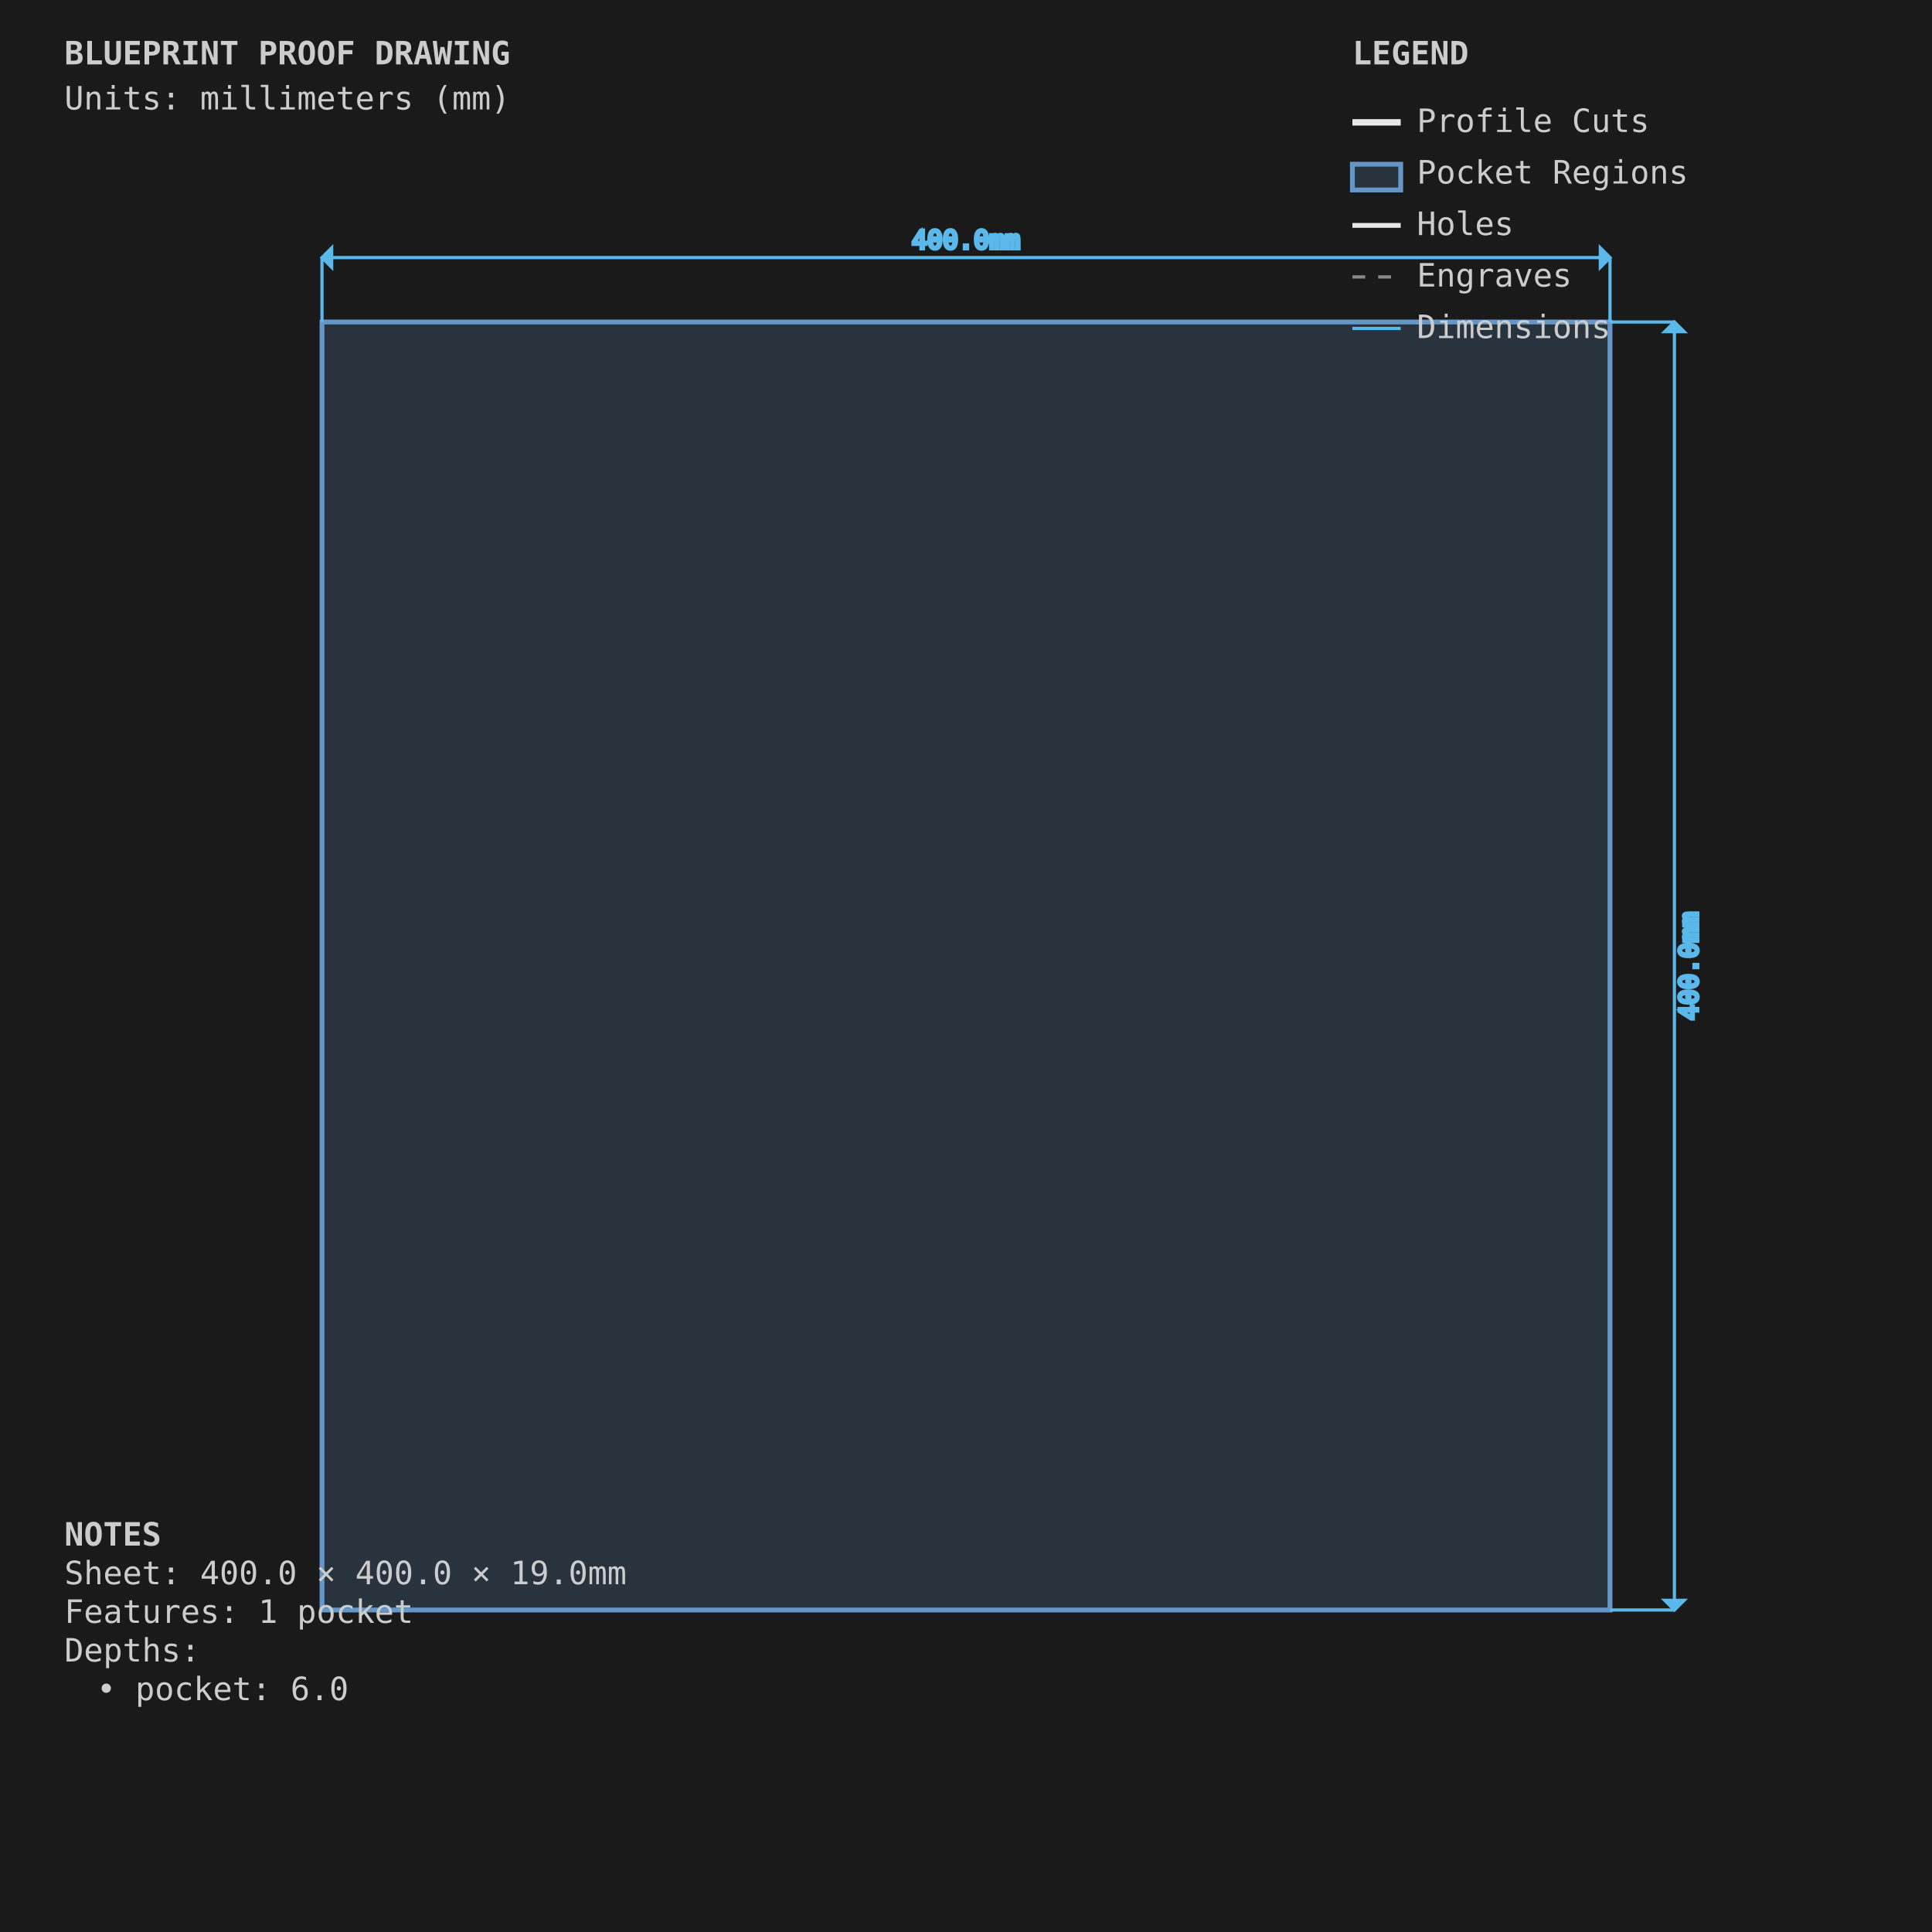
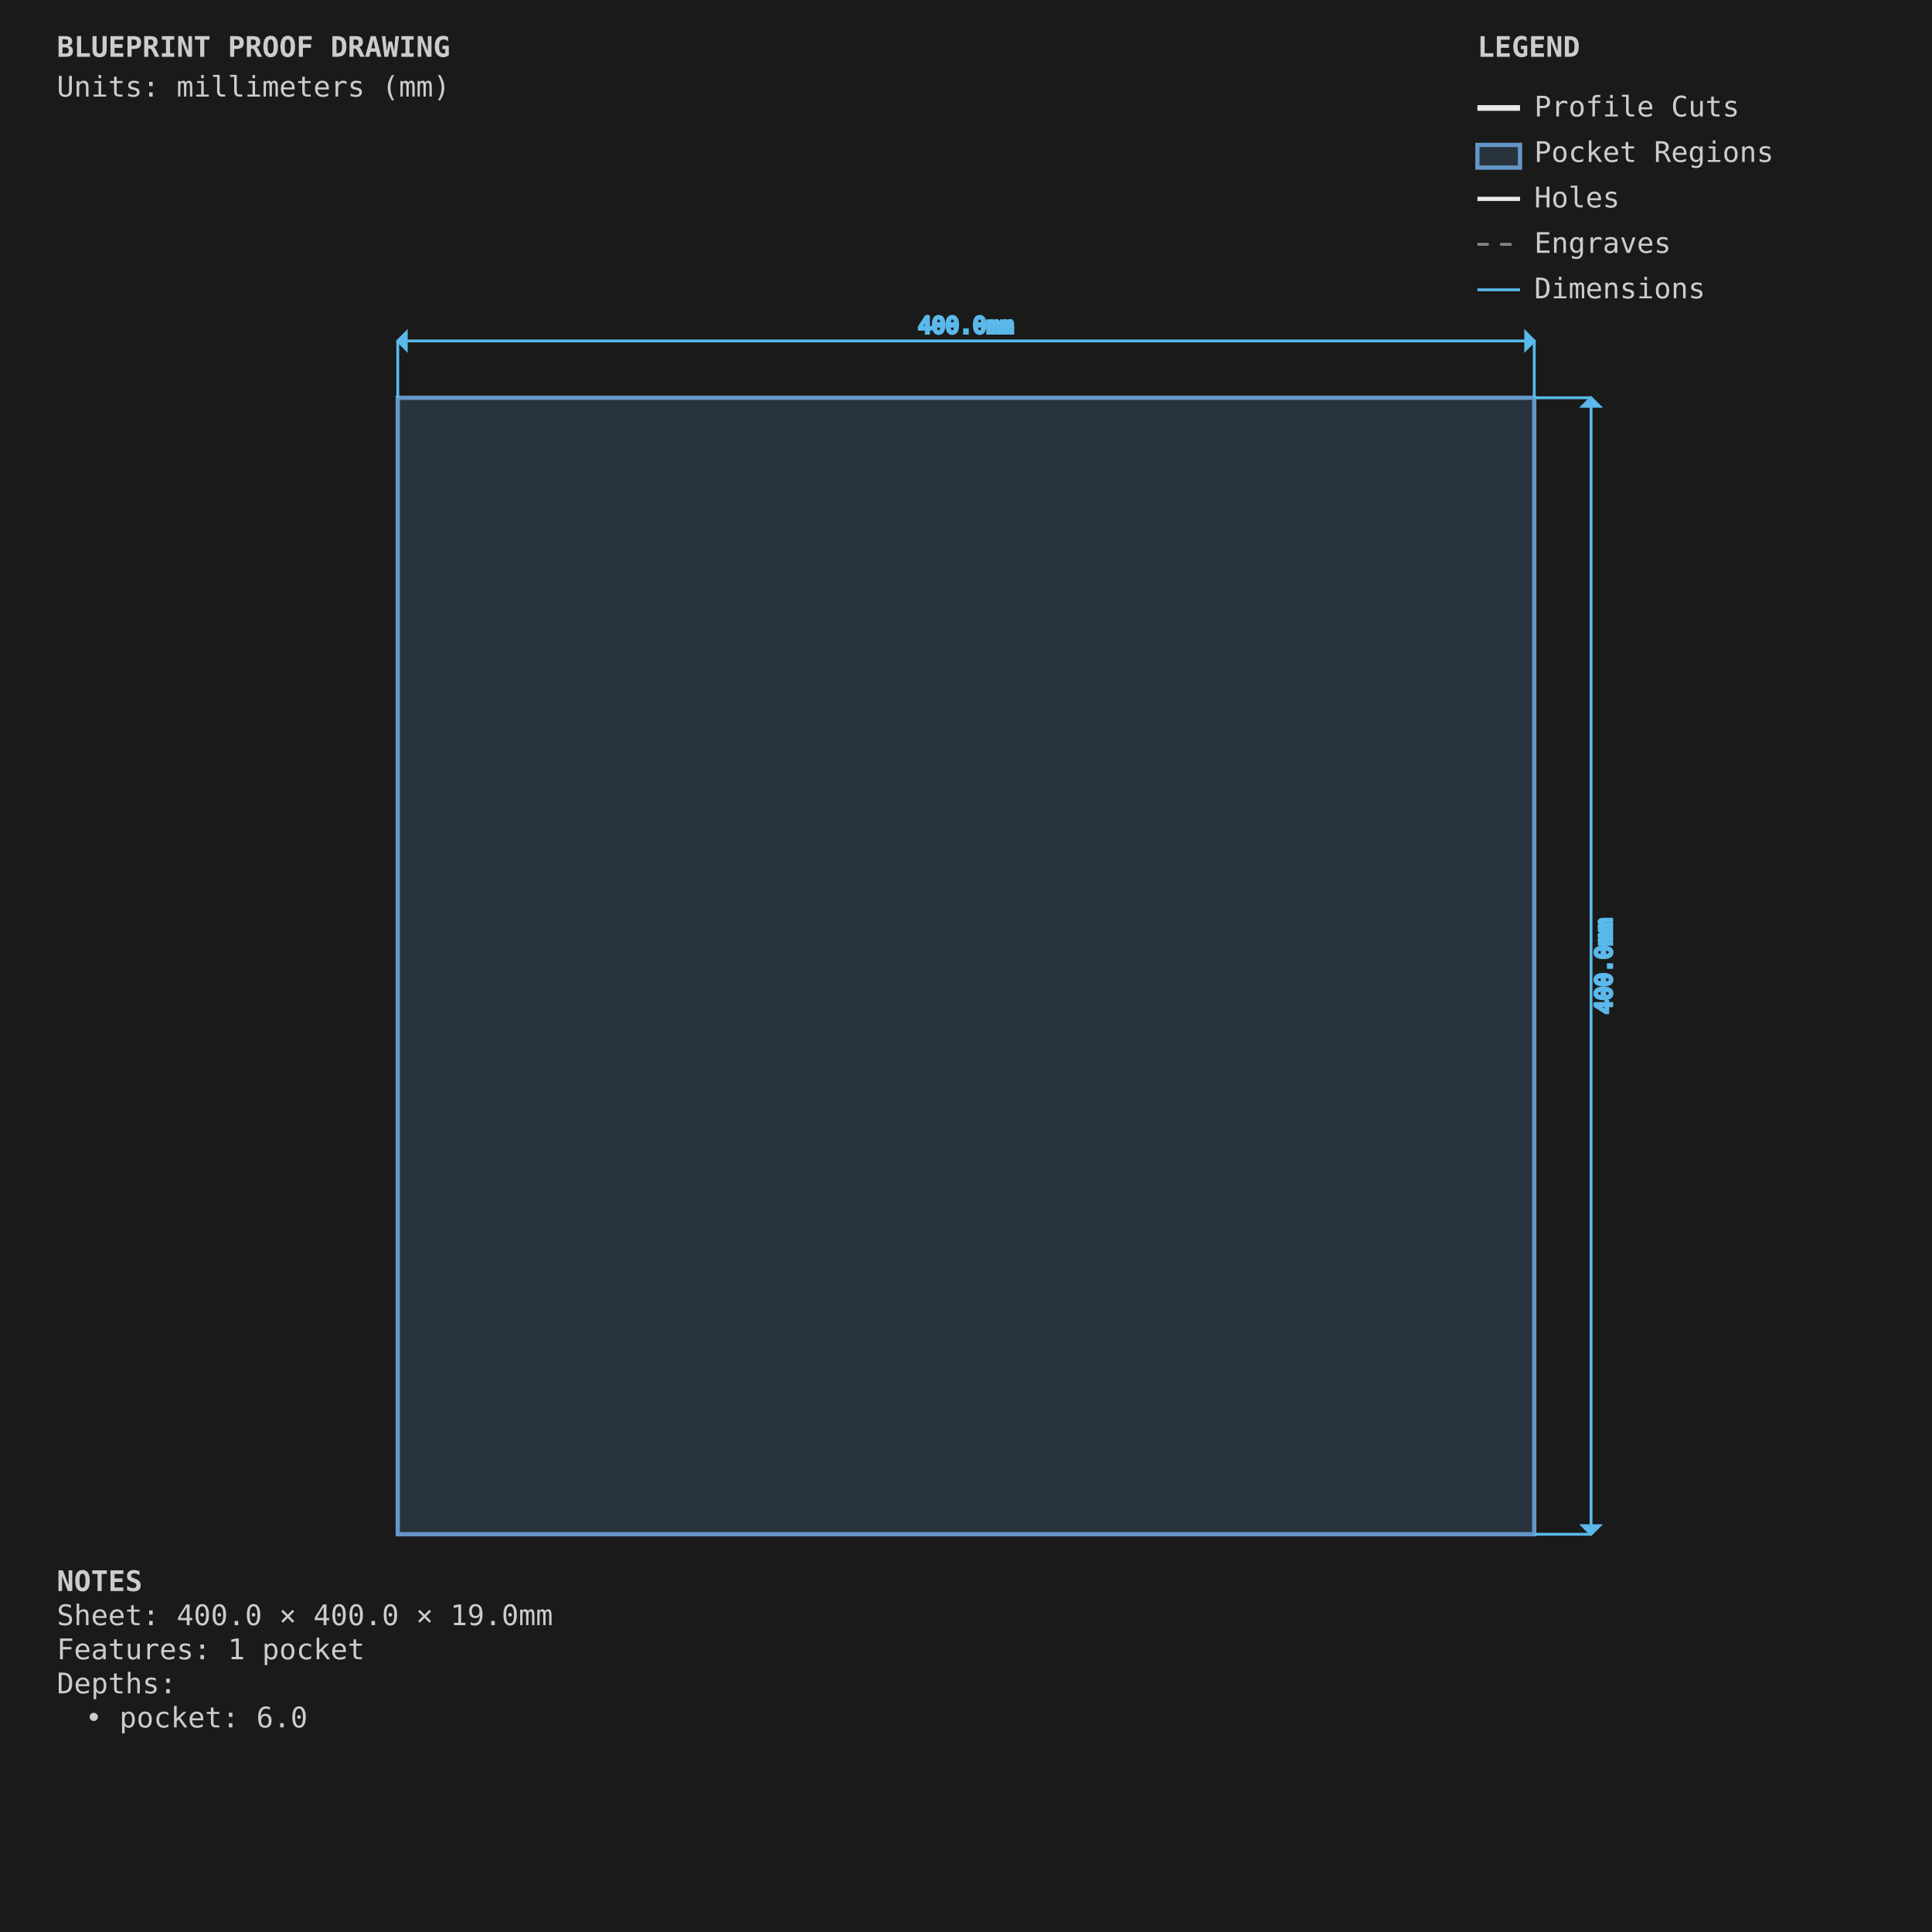
- <svg xmlns="http://www.w3.org/2000/svg" viewBox="0 0 600.0 600.0" width="600.0mm" height="600.0mm">
+ <svg xmlns="http://www.w3.org/2000/svg" viewBox="0 0 680.0 680.0" width="680.0mm" height="680.0mm">
  <style>
        .sheet-outline { stroke: #333333; stroke-width: 1; fill: none; stroke-dasharray: 2,2; }
        .profile-cuts { stroke: #e8e8e8; stroke-width: 2; fill: none; }
        .pocket-regions { stroke: #6496c8; stroke-width: 1.5; fill: #6496c8; fill-opacity: 0.2; }
        .holes { stroke: #e8e8e8; stroke-width: 1.5; fill: none; }
        .engrave-paths { stroke: #888888; stroke-width: 1; fill: none; stroke-dasharray: 4,4; }
        .construction { stroke: #333333; stroke-width: 0.5; fill: none; stroke-dasharray: 2,2; }
        .dimensions { stroke: #5ab9ea; stroke-width: 1; fill: none; }
        .dimension-text { fill: #5ab9ea; font-family: monospace; font-size: 8px; }
        .notes { fill: #cccccc; font-family: monospace; font-size: 10px; }
        .legend { fill: #cccccc; font-family: monospace; font-size: 10px; }
    </style>
-   <rect x="0" y="0" width="600.0" height="600.0" fill="#1a1a1a" />
+   <rect x="0" y="0" width="680.0" height="680.0" fill="#1a1a1a" />
  <g id="SHEET_OUTLINE" class="sheet-outline">
-     <rect x="100" y="100" width="400.0" height="400.0" />
+     <rect x="140" y="140" width="400.0" height="400.0" />
  </g>
  <g id="PROFILE_CUTS" class="profile-cuts" />
  <g id="POCKET_REGIONS" class="pocket-regions">
-     <rect x="100.0" y="100.0" width="400.0" height="400.0" />
+     <rect x="140.0" y="140.0" width="400.0" height="400.0" />
  </g>
  <g id="ENGRAVE_PATHS" class="engrave-paths" />
  <g id="HOLES" class="holes" />
  <g id="CONSTRUCTION" class="construction" />
  <g id="DIMENSIONS" class="dimensions">
-     <line x1="100" y1="100" x2="100" y2="80.0" stroke="#5ab9ea" stroke-width="1" />
-     <line x1="500.0" y1="100" x2="500.0" y2="80.0" stroke="#5ab9ea" stroke-width="1" />
-     <line x1="100" y1="80.0" x2="500.0" y2="80.0" stroke="#5ab9ea" stroke-width="1" />
-     <polygon points="100,80.0 103.0,77.0 103.0,83.0" fill="#5ab9ea" />
-     <polygon points="500.0,80.0 497.0,77.0 497.0,83.0" fill="#5ab9ea" />
-     <text x="300.0" y="75.0" class="dimension-text" text-anchor="middle" dominant-baseline="middle">400.0mm</text>
-     <line x1="500.0" y1="100" x2="520.0" y2="100" stroke="#5ab9ea" stroke-width="1" />
-     <line x1="500.0" y1="500.0" x2="520.0" y2="500.0" stroke="#5ab9ea" stroke-width="1" />
-     <line x1="520.0" y1="100" x2="520.0" y2="500.0" stroke="#5ab9ea" stroke-width="1" />
-     <polygon points="520.0,100 517.0,103.0 523.0,103.0" fill="#5ab9ea" />
-     <polygon points="520.0,500.0 517.0,497.0 523.0,497.0" fill="#5ab9ea" />
-     <text x="525.0" y="300.0" class="dimension-text" text-anchor="middle" dominant-baseline="middle" transform="rotate(-90 525.0 300.0)">400.0mm</text>
+     <line x1="140" y1="140" x2="140" y2="120.0" stroke="#5ab9ea" stroke-width="1" />
+     <line x1="540.0" y1="140" x2="540.0" y2="120.0" stroke="#5ab9ea" stroke-width="1" />
+     <line x1="140" y1="120.0" x2="540.0" y2="120.0" stroke="#5ab9ea" stroke-width="1" />
+     <polygon points="140,120.0 143.0,117.0 143.0,123.0" fill="#5ab9ea" />
+     <polygon points="540.0,120.0 537.0,117.0 537.0,123.0" fill="#5ab9ea" />
+     <text x="340.0" y="115.0" class="dimension-text" text-anchor="middle" dominant-baseline="middle">400.0mm</text>
+     <line x1="540.0" y1="140" x2="560.0" y2="140" stroke="#5ab9ea" stroke-width="1" />
+     <line x1="540.0" y1="540.0" x2="560.0" y2="540.0" stroke="#5ab9ea" stroke-width="1" />
+     <line x1="560.0" y1="140" x2="560.0" y2="540.0" stroke="#5ab9ea" stroke-width="1" />
+     <polygon points="560.0,140 557.0,143.0 563.0,143.0" fill="#5ab9ea" />
+     <polygon points="560.0,540.0 557.0,537.0 563.0,537.0" fill="#5ab9ea" />
+     <text x="565.0" y="340.0" class="dimension-text" text-anchor="middle" dominant-baseline="middle" transform="rotate(-90 565.0 340.0)">400.0mm</text>
  </g>
  <g id="NOTES" class="notes">
-     <text x="20" y="480.0" class="notes" font-weight="bold">NOTES</text>
-     <text x="20" y="492.0" class="notes">Sheet: 400.0 × 400.0 × 19.0mm</text>
-     <text x="20" y="504.0" class="notes">Features: 1 pocket</text>
-     <text x="20" y="516.0" class="notes">Depths:</text>
-     <text x="30" y="528.0" class="notes">• pocket: 6.0</text>
+     <text x="20" y="560.0" class="notes" font-weight="bold">NOTES</text>
+     <text x="20" y="572.0" class="notes">Sheet: 400.0 × 400.0 × 19.0mm</text>
+     <text x="20" y="584.0" class="notes">Features: 1 pocket</text>
+     <text x="20" y="596.0" class="notes">Depths:</text>
+     <text x="30" y="608.0" class="notes">• pocket: 6.0</text>
  </g>
  <g id="TITLE_BLOCK" class="title-block">
    <text x="20" y="20" class="notes" font-weight="bold" font-size="14px">BLUEPRINT PROOF DRAWING</text>
    <text x="20" y="34" class="notes" font-size="9px">Units: millimeters (mm)</text>
  </g>
  <g id="LEGEND" class="legend">
-     <text x="420.0" y="20" class="legend" font-weight="bold">LEGEND</text>
-     <line x1="420.0" y1="38" x2="435.0" y2="38" stroke="#e8e8e8" stroke-width="2" />
-     <text x="440.0" y="41" class="legend">Profile Cuts</text>
-     <rect x="420.0" y="51" width="15.0" height="8" stroke="#6496c8" stroke-width="1.5" fill="#6496c8" fill-opacity="0.2" />
-     <text x="440.0" y="57" class="legend">Pocket Regions</text>
-     <line x1="420.0" y1="70" x2="435.0" y2="70" stroke="#e8e8e8" stroke-width="1.5" />
-     <text x="440.0" y="73" class="legend">Holes</text>
-     <line x1="420.0" y1="86" x2="435.0" y2="86" stroke="#888888" stroke-width="1" stroke-dasharray="4,4" />
-     <text x="440.0" y="89" class="legend">Engraves</text>
-     <line x1="420.0" y1="102" x2="435.0" y2="102" stroke="#5ab9ea" stroke-width="1" />
-     <text x="440.0" y="105" class="legend">Dimensions</text>
+     <text x="520.0" y="20" class="legend" font-weight="bold">LEGEND</text>
+     <line x1="520.0" y1="38" x2="535.0" y2="38" stroke="#e8e8e8" stroke-width="2" />
+     <text x="540.0" y="41" class="legend">Profile Cuts</text>
+     <rect x="520.0" y="51" width="15.0" height="8" stroke="#6496c8" stroke-width="1.5" fill="#6496c8" fill-opacity="0.2" />
+     <text x="540.0" y="57" class="legend">Pocket Regions</text>
+     <line x1="520.0" y1="70" x2="535.0" y2="70" stroke="#e8e8e8" stroke-width="1.5" />
+     <text x="540.0" y="73" class="legend">Holes</text>
+     <line x1="520.0" y1="86" x2="535.0" y2="86" stroke="#888888" stroke-width="1" stroke-dasharray="4,4" />
+     <text x="540.0" y="89" class="legend">Engraves</text>
+     <line x1="520.0" y1="102" x2="535.0" y2="102" stroke="#5ab9ea" stroke-width="1" />
+     <text x="540.0" y="105" class="legend">Dimensions</text>
  </g>
</svg>
